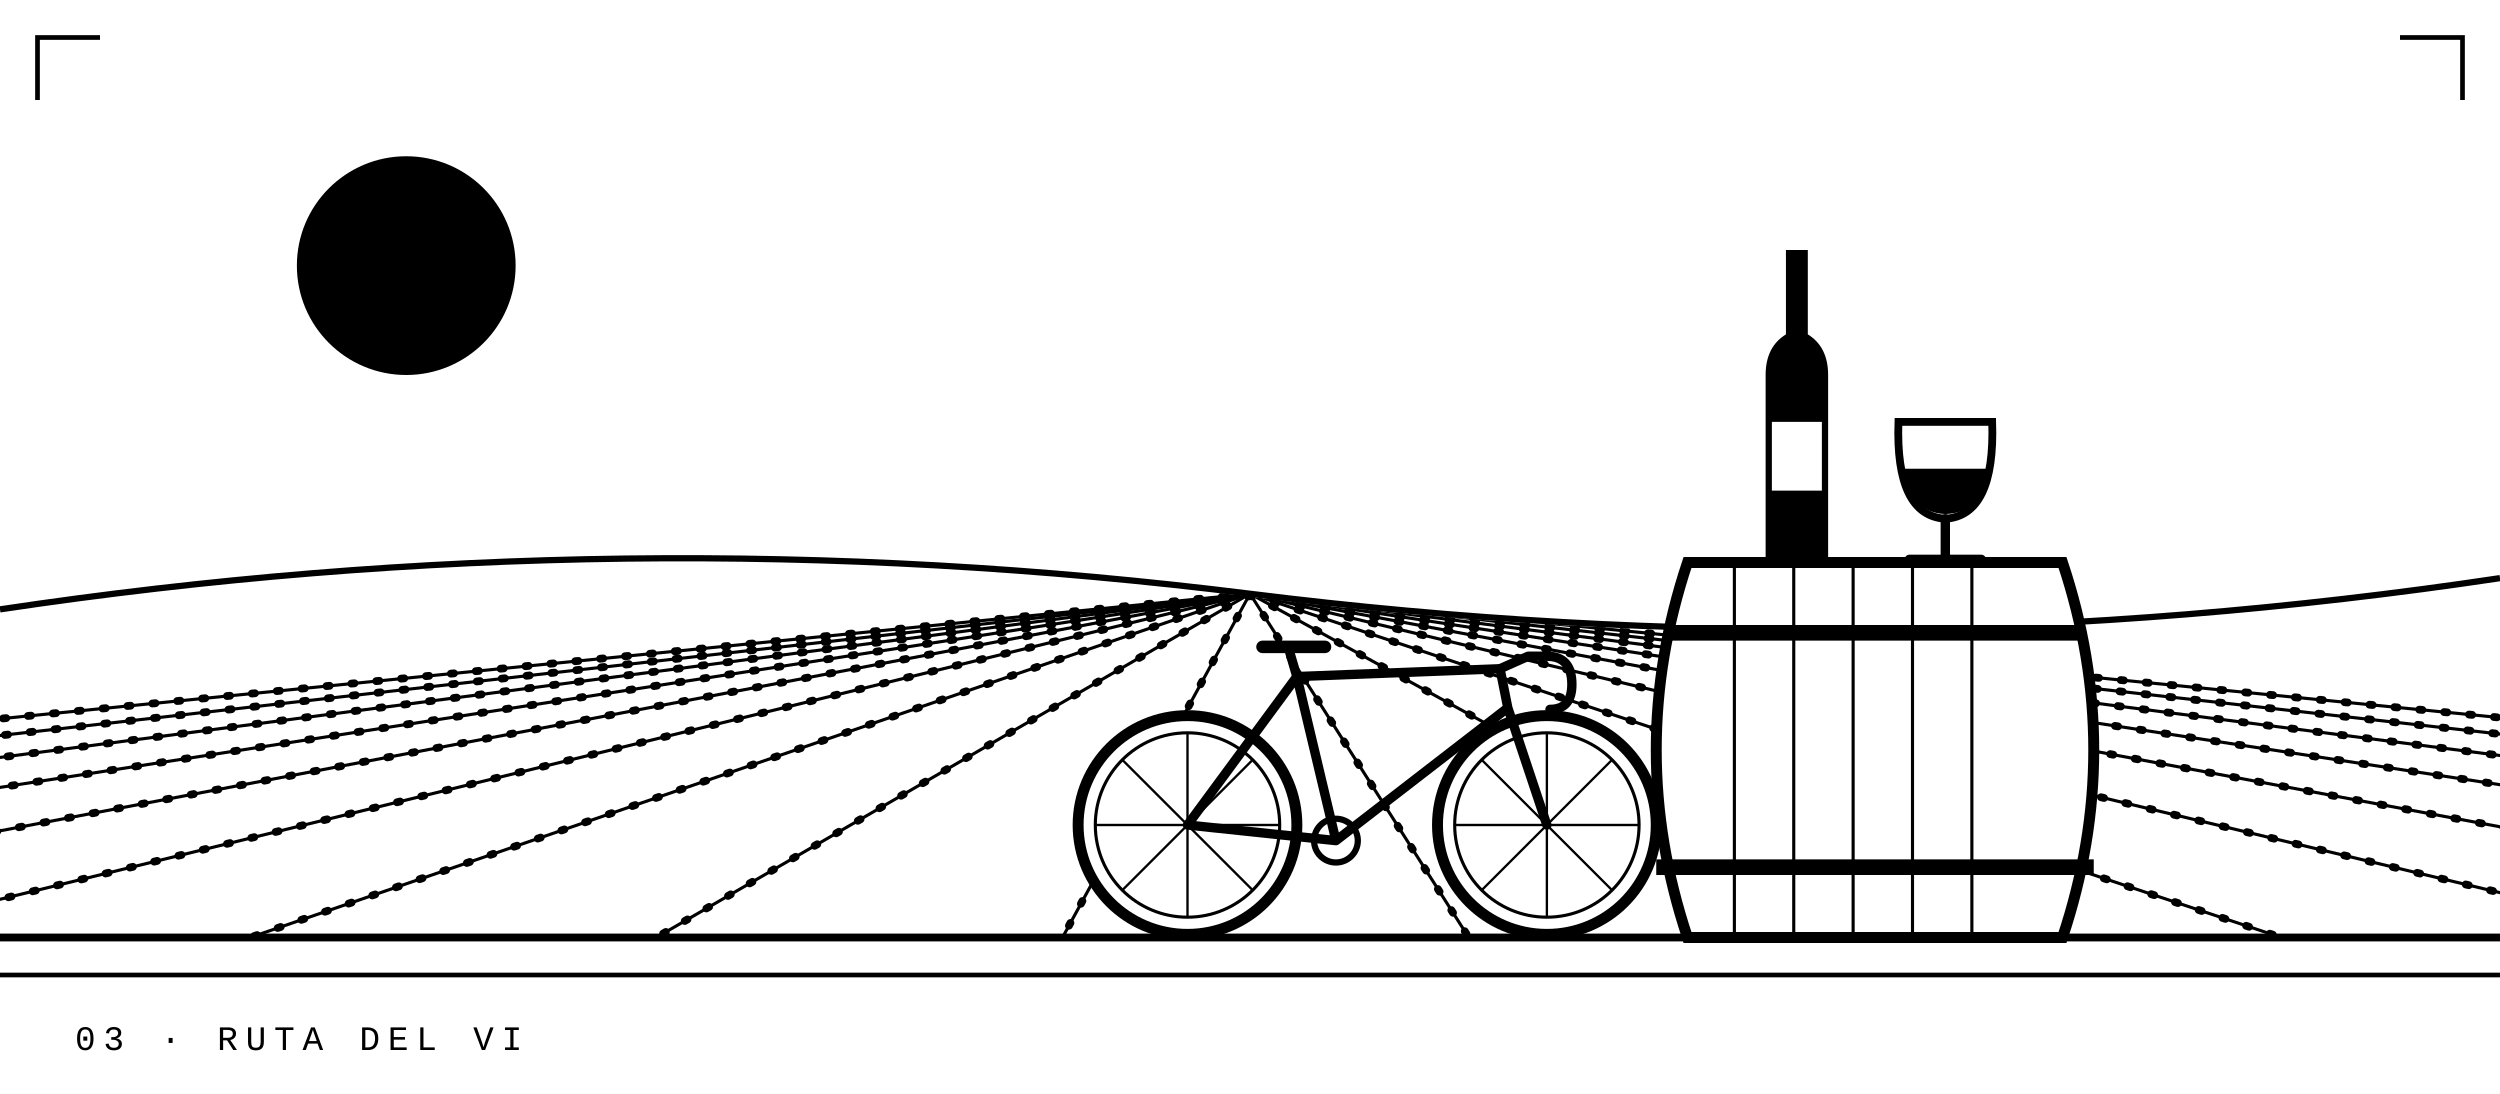
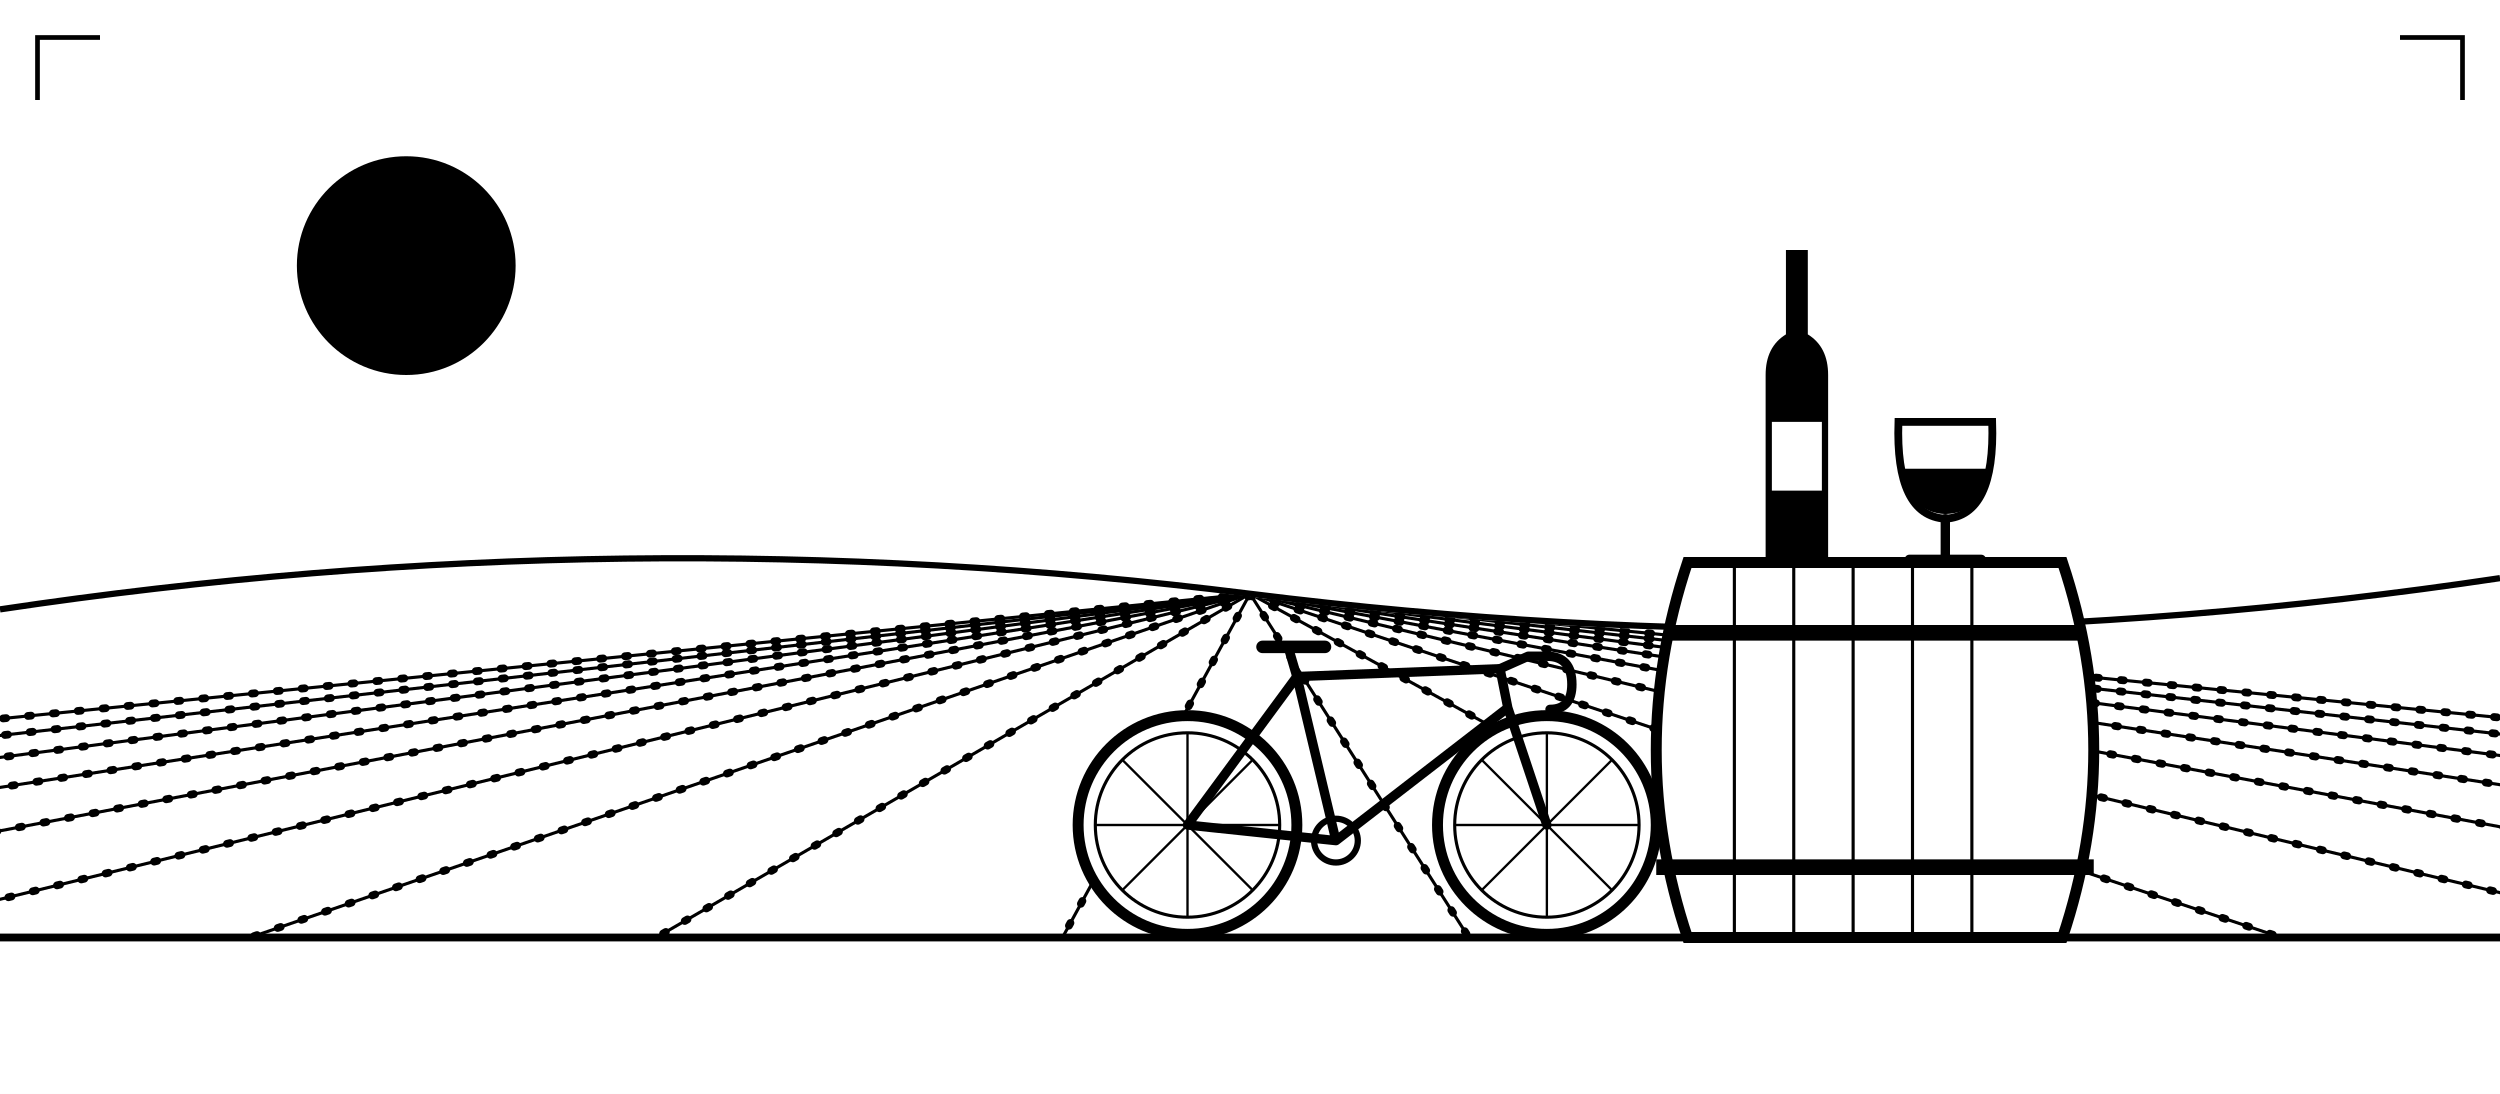
<svg xmlns="http://www.w3.org/2000/svg" viewBox="0 0 1600 700" width="1600" height="700">
  <rect width="1600" height="700" fill="#fff" />
  <circle cx="260" cy="170" r="70" fill="#000" />
  <path d="M0 390Q400 330 800 380T1600 370" fill="none" stroke="#000" stroke-width="4" />
  <defs>
    <clipPath id="v">
      <path d="M0 392Q400 332 800 382T1600 372V600H0Z" />
    </clipPath>
  </defs>
  <g clip-path="url(#v)" stroke="#000" stroke-width="5" stroke-dasharray="2 14" stroke-linecap="round">
    <path d="M800 380L-1400 600" />
    <path d="M800 380L-1140 600" />
    <path d="M800 380L-880 600" />
    <path d="M800 380L-620 600" />
    <path d="M800 380L-360 600" />
    <path d="M800 380L-100 600" />
    <path d="M800 380L160 600" />
    <path d="M800 380L420 600" />
    <path d="M800 380L680 600" />
    <path d="M800 380L940 600" />
    <path d="M800 380L1200 600" />
    <path d="M800 380L1460 600" />
    <path d="M800 380L1720 600" />
    <path d="M800 380L1980 600" />
    <path d="M800 380L2240 600" />
    <path d="M800 380L2500 600" />
    <path d="M800 380L2760 600" />
    <path d="M800 380L3020 600" />
  </g>
  <g clip-path="url(#v)" stroke="#000" stroke-width="2">
    <path d="M800 380L-1400 600" />
    <path d="M800 380L-1140 600" />
    <path d="M800 380L-880 600" />
    <path d="M800 380L-620 600" />
    <path d="M800 380L-360 600" />
    <path d="M800 380L-100 600" />
    <path d="M800 380L160 600" />
    <path d="M800 380L420 600" />
    <path d="M800 380L680 600" />
    <path d="M800 380L940 600" />
    <path d="M800 380L1200 600" />
    <path d="M800 380L1460 600" />
    <path d="M800 380L1720 600" />
    <path d="M800 380L1980 600" />
    <path d="M800 380L2240 600" />
    <path d="M800 380L2500 600" />
    <path d="M800 380L2760 600" />
    <path d="M800 380L3020 600" />
  </g>
  <g transform="translate(760 528) scale(1.0)" fill="none" stroke="#000" stroke-linecap="round" stroke-linejoin="round">
    <circle cx="0" cy="0" r="70" fill="#fff" stroke-width="7" />
    <circle cx="0" cy="0" r="59" stroke-width="2" />
    <g stroke-width="1.5">
      <path d="M0 0m0 58l0 -116" />
      <path d="M0 0m58 0l-116 0" />
      <path d="M0 0m41 41l-82 -82" />
      <path d="M0 0m41 -41l-82 82" />
    </g>
    <circle cx="230" cy="0" r="70" fill="#fff" stroke-width="7" />
    <circle cx="230" cy="0" r="59" stroke-width="2" />
    <g stroke-width="1.5">
      <path d="M230 0m0 58l0 -116" />
      <path d="M230 0m58 0l-116 0" />
      <path d="M230 0m41 41l-82 -82" />
      <path d="M230 0m41 -41l-82 82" />
    </g>
    <path d="M0 0L95 10L70 -95L200 -100L205 -75L95 10M0 0L70 -95M205 -75L230 0" stroke-width="6" />
    <path d="M70 -95L65 -112" stroke-width="6" />
    <path d="M48 -114H88" stroke-width="8" />
    <path d="M200 -100L218 -108h12q16 0 16 18q0 16 -14 16" stroke-width="6" />
    <circle cx="95" cy="10" r="14" stroke-width="4" />
  </g>
  <path d="M1080 360Q1040 480 1080 600H1320Q1360 480 1320 360Z" fill="#fff" stroke="#000" stroke-width="7" />
  <g stroke="#000" stroke-width="2">
    <path d="M1110 362V598" />
    <path d="M1148 362V598" />
    <path d="M1186 362V598" />
    <path d="M1224 362V598" />
    <path d="M1262 362V598" />
  </g>
  <g fill="none" stroke="#000" stroke-width="10">
    <path d="M1066 405H1334M1060 555H1340" />
  </g>
  <path d="M1130 360V240Q1130 222 1143 214V160H1157V214Q1170 222 1170 240V360Z" fill="#000" />
  <rect x="1134" y="270" width="32" height="44" fill="#fff" />
  <path d="M1215 270Q1213 330 1245 332Q1277 330 1275 270Z" fill="#fff" stroke="#000" stroke-width="5" />
  <path d="M1218 300Q1222 328 1245 329Q1270 328 1272 300Z" fill="#000" />
  <path d="M1245 332V356M1222 358H1268" stroke="#000" stroke-width="6" stroke-linecap="round" />
  <path d="M0 600H1600" stroke="#000" stroke-width="5" />
  <rect y="624" width="1600" height="76" fill="#fff" />
-   <path d="M0 624H1600" stroke="#000" stroke-width="3" />
-   <g font-family="Courier New,monospace" font-size="22" fill="#000" letter-spacing="5">
-     <text x="48" y="672">03 · RUTA DEL VI</text>
-   </g>
  <path d="M24 64V24H64M1536 24H1576V64" fill="none" stroke="#000" stroke-width="3" />
</svg>
